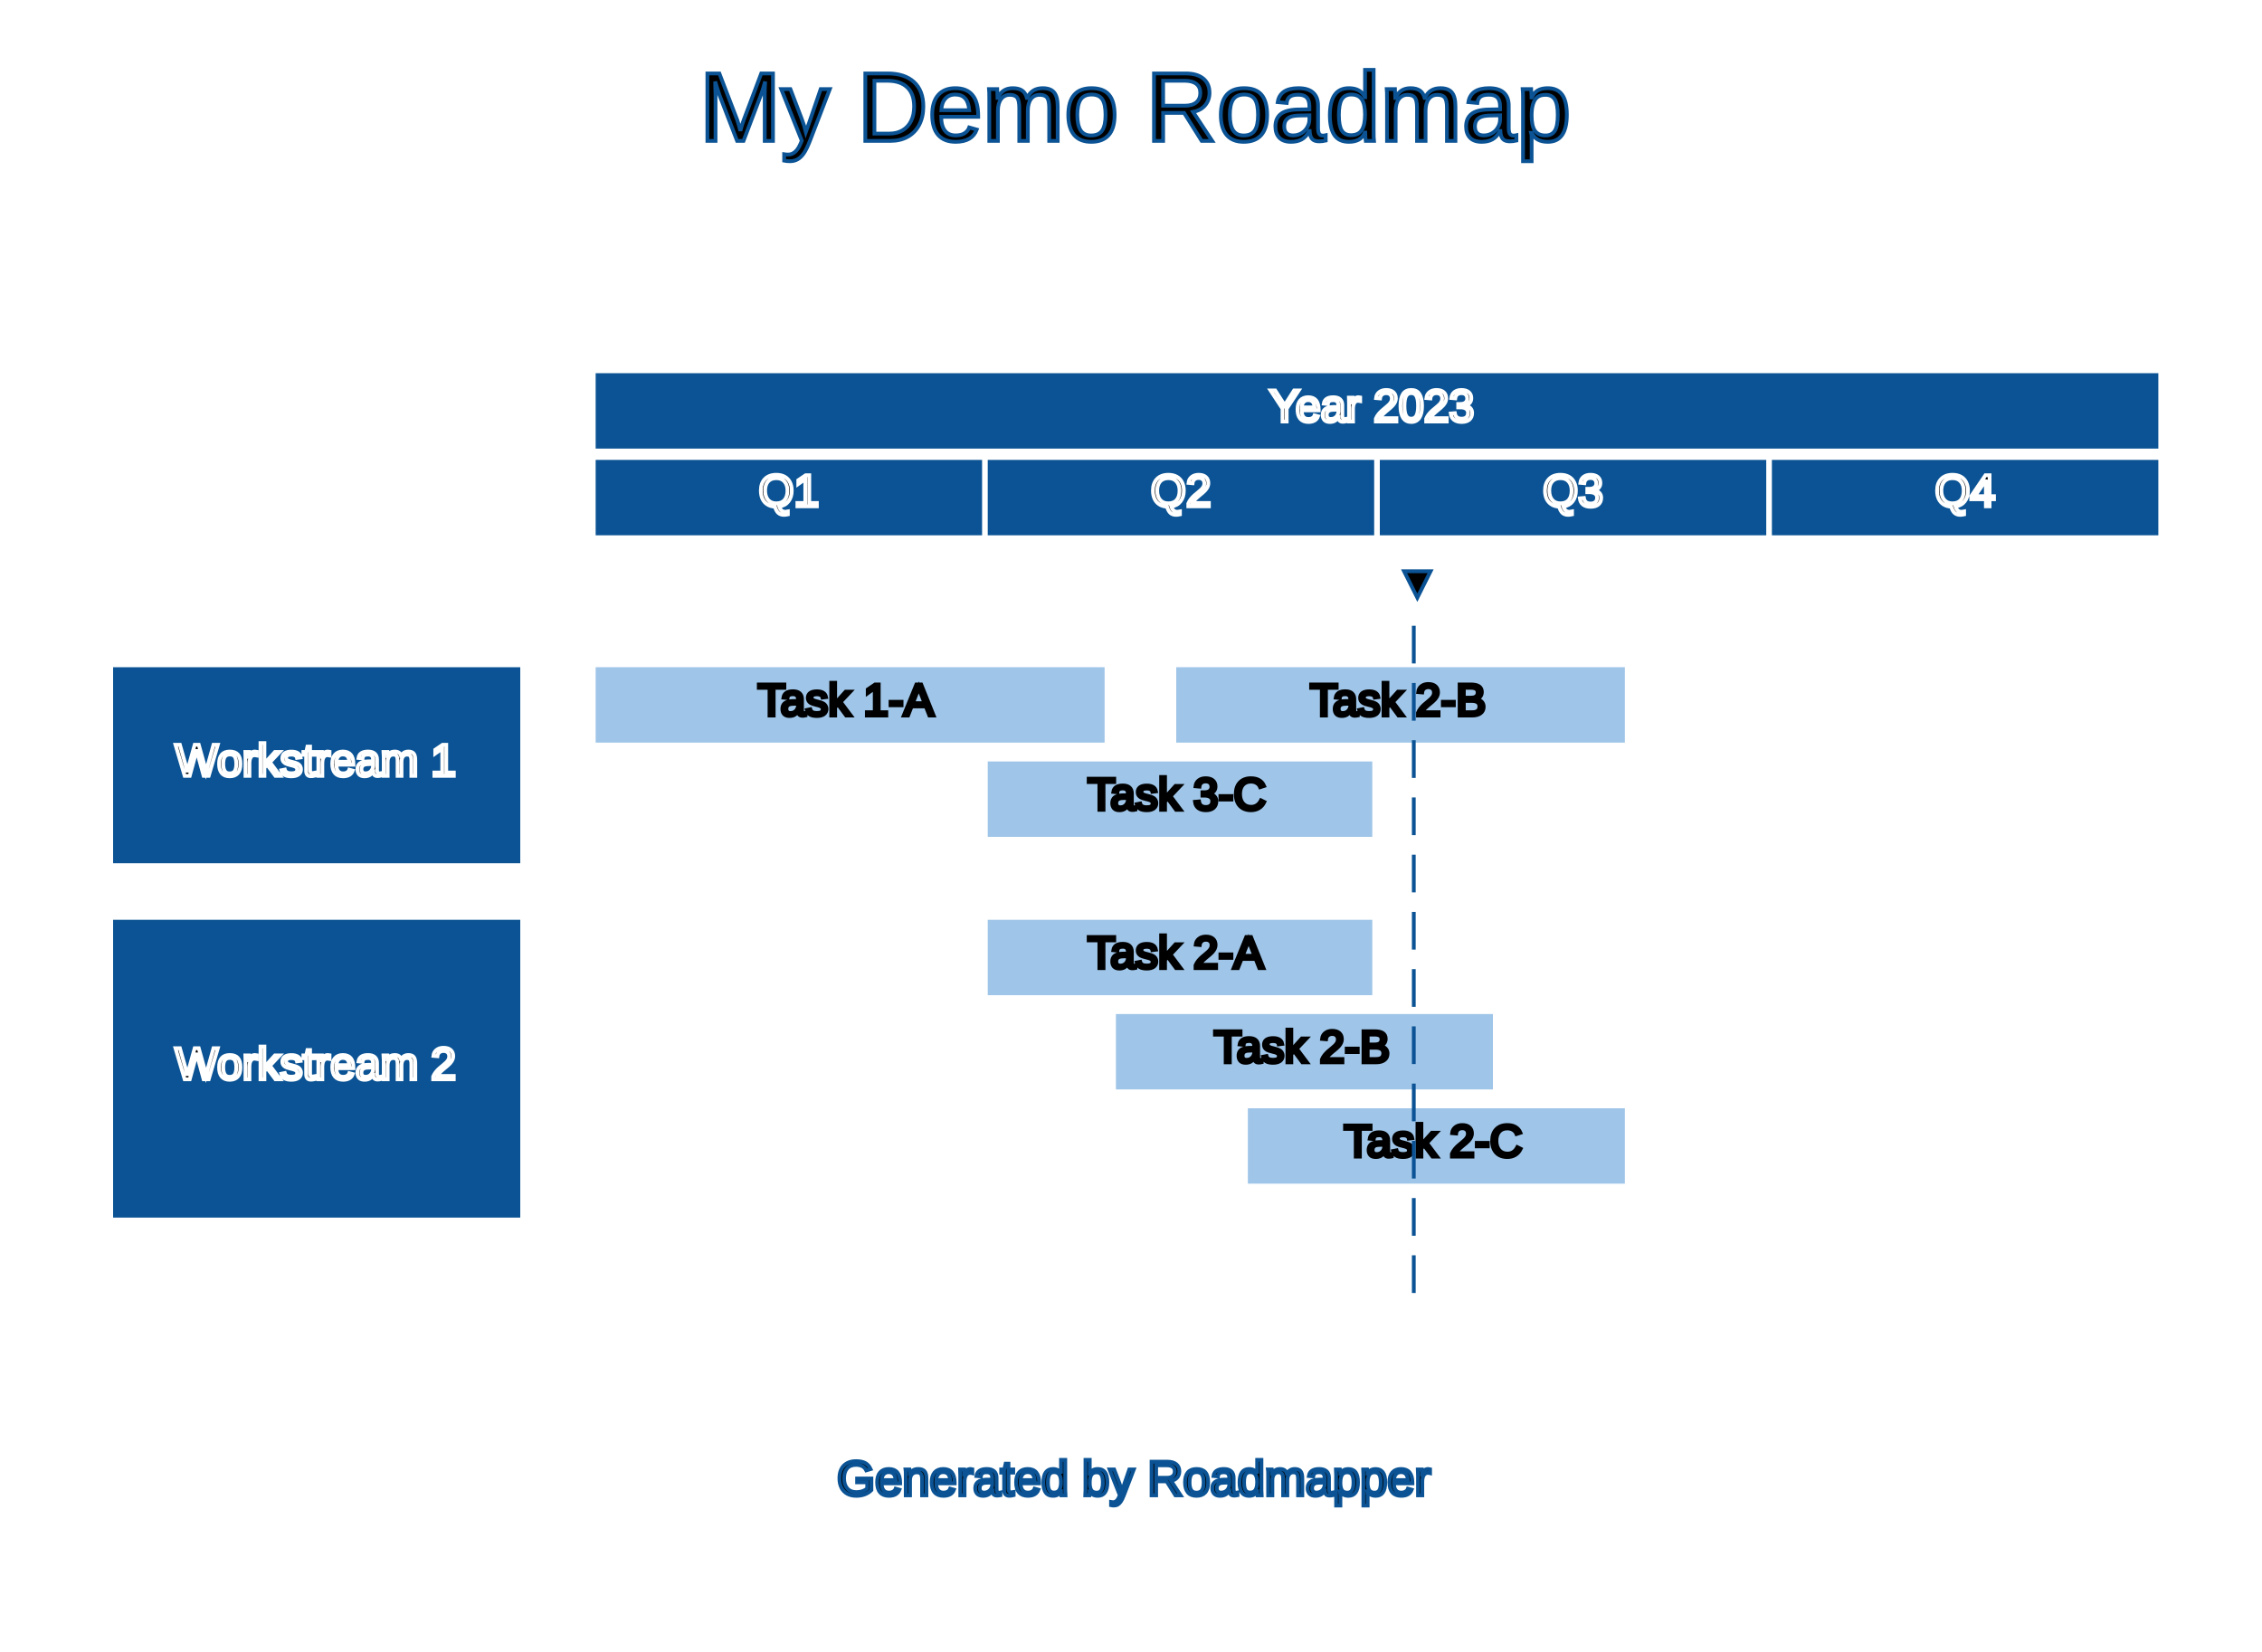
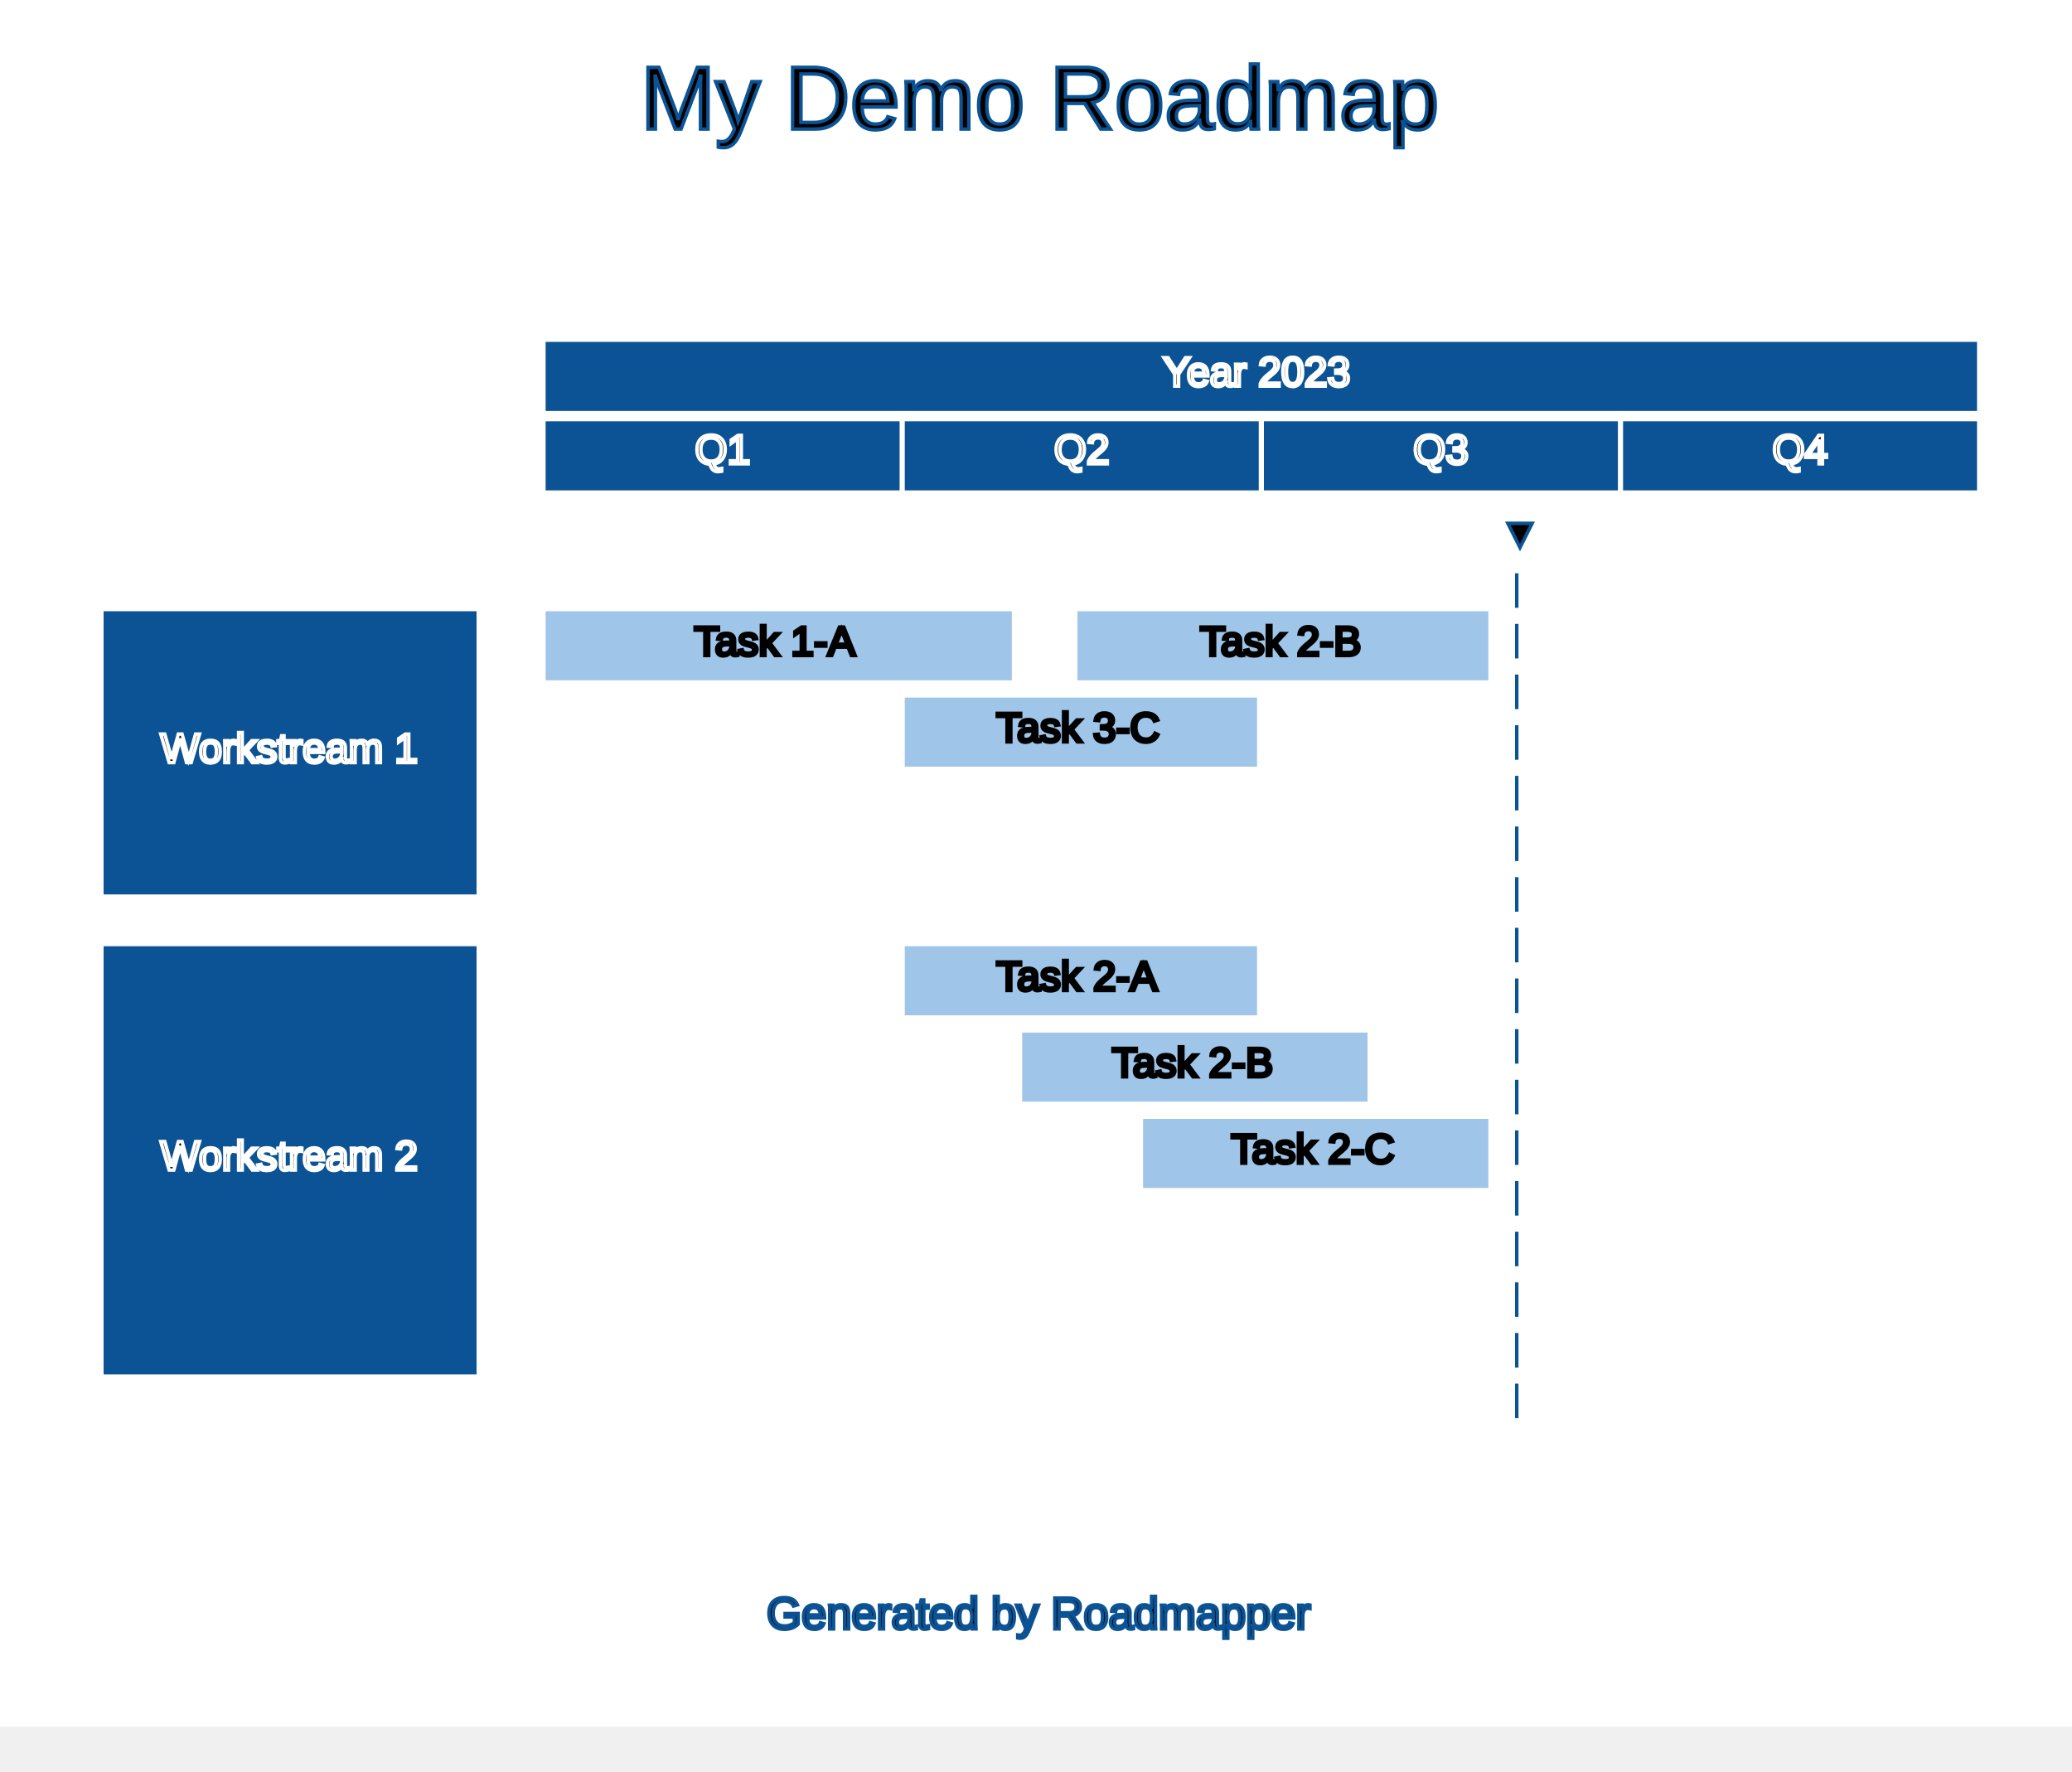
- <svg xmlns="http://www.w3.org/2000/svg" width="600" height="438" viewBox="0 0 600 438">
+ <svg xmlns="http://www.w3.org/2000/svg" width="600" height="513" viewBox="0 0 600 513">
  <defs>
</defs>
  <rect x="0" y="0" width="600" height="500" fill="#FFFFFF" />
  <text x="185.5" y="30" font-size="26" text-anchor="start" dominant-baseline="middle" font-family="Arial" stroke="#0B5394">My Demo Roadmap</text>
  <rect x="158.0" y="99" width="414.5" height="20" fill="#0B5394" />
  <text x="336.75" y="103.5" font-size="12" stroke="#FFFFFF" text-anchor="start" dominant-baseline="hanging" font-family="Arial">Year 2023</text>
  <rect x="158.0" y="122" width="102.5" height="20" fill="#0B5394" />
  <text x="201.25" y="126.0" font-size="12" stroke="#FFFFFF" text-anchor="start" dominant-baseline="hanging" font-family="Arial">Q1</text>
  <rect x="262.0" y="122" width="102.5" height="20" fill="#0B5394" />
  <text x="305.25" y="126.0" font-size="12" stroke="#FFFFFF" text-anchor="start" dominant-baseline="hanging" font-family="Arial">Q2</text>
  <rect x="366.0" y="122" width="102.5" height="20" fill="#0B5394" />
  <text x="409.25" y="126.0" font-size="12" stroke="#FFFFFF" text-anchor="start" dominant-baseline="hanging" font-family="Arial">Q3</text>
  <rect x="470.0" y="122" width="102.5" height="20" fill="#0B5394" />
  <text x="513.25" y="126.0" font-size="12" stroke="#FFFFFF" text-anchor="start" dominant-baseline="hanging" font-family="Arial">Q4</text>
-   <path d="M261.0,142 L261.0,333" width="1" fill="(230, 230, 230, 12750)" />
-   <path d="M365.0,142 L365.0,333" width="1" fill="(230, 230, 230, 12750)" />
-   <path d="M469.0,142 L469.0,333" width="1" fill="(230, 230, 230, 12750)" />
-   <rect x="30" y="177" width="108.0" height="52" fill="#0B5394" />
-   <text x="46.5" y="197.5" font-size="12" stroke="#FFFFFF" text-anchor="start" dominant-baseline="hanging" font-family="Arial">Workstream 1</text>
+   <path d="M261.0,142 L261.0,408" width="1" fill="(230, 230, 230, 12750)" />
+   <path d="M365.0,142 L365.0,408" width="1" fill="(230, 230, 230, 12750)" />
+   <path d="M469.0,142 L469.0,408" width="1" fill="(230, 230, 230, 12750)" />
+   <rect x="30" y="177" width="108.0" height="82" fill="#0B5394" />
+   <text x="46.5" y="212.5" font-size="12" stroke="#FFFFFF" text-anchor="start" dominant-baseline="hanging" font-family="Arial">Workstream 1</text>
  <rect x="158" y="177" width="135" height="20" fill="#9FC5E8" />
  <text x="201.0" y="181.5" font-size="12" stroke="#000000" text-anchor="start" dominant-baseline="hanging" font-family="Arial">Task 1-A</text>
  <rect x="312" y="177" width="119" height="20" fill="#9FC5E8" />
  <text x="347.5" y="181.5" font-size="12" stroke="#000000" text-anchor="start" dominant-baseline="hanging" font-family="Arial">Task 2-B</text>
  <rect x="262" y="202" width="102" height="20" fill="#9FC5E8" />
  <text x="288.5" y="206.5" font-size="12" stroke="#000000" text-anchor="start" dominant-baseline="hanging" font-family="Arial">Task 3-C</text>
-   <rect x="30" y="244" width="108.0" height="79" fill="#0B5394" />
-   <text x="46.5" y="278.0" font-size="12" stroke="#FFFFFF" text-anchor="start" dominant-baseline="hanging" font-family="Arial">Workstream 2</text>
-   <rect x="262" y="244" width="102" height="20" fill="#9FC5E8" />
-   <text x="288.5" y="248.5" font-size="12" stroke="#000000" text-anchor="start" dominant-baseline="hanging" font-family="Arial">Task 2-A</text>
-   <rect x="296" y="269" width="100" height="20" fill="#9FC5E8" />
-   <text x="322.0" y="273.5" font-size="12" stroke="#000000" text-anchor="start" dominant-baseline="hanging" font-family="Arial">Task 2-B</text>
-   <rect x="331" y="294" width="100" height="20" fill="#9FC5E8" />
-   <text x="356.5" y="298.5" font-size="12" stroke="#000000" text-anchor="start" dominant-baseline="hanging" font-family="Arial">Task 2-C</text>
-   <text x="370.011" y="155" font-size="12" text-anchor="start" dominant-baseline="middle" font-family="Arial" stroke="#0B5394">▼</text>
-   <path d="M375.011,166.0 L375.011,176.0" stroke="#0B5394" />
-   <path d="M375.011,181.182 L375.011,191.182" stroke="#0B5394" />
-   <path d="M375.011,196.364 L375.011,206.364" stroke="#0B5394" />
-   <path d="M375.011,211.545 L375.011,221.545" stroke="#0B5394" />
-   <path d="M375.011,226.727 L375.011,236.727" stroke="#0B5394" />
-   <path d="M375.011,241.909 L375.011,251.909" stroke="#0B5394" />
-   <path d="M375.011,257.091 L375.011,267.091" stroke="#0B5394" />
-   <path d="M375.011,272.273 L375.011,282.273" stroke="#0B5394" />
-   <path d="M375.011,287.455 L375.011,297.455" stroke="#0B5394" />
-   <path d="M375.011,302.636 L375.011,312.636" stroke="#0B5394" />
-   <path d="M375.011,317.818 L375.011,327.818" stroke="#0B5394" />
-   <path d="M375.011,333.0 L375.011,343.0" stroke="#0B5394" />
-   <text x="222.0" y="393" font-size="13" text-anchor="start" dominant-baseline="middle" font-family="Arial" stroke="#0B5394">Generated by Roadmapper</text>
+   <rect x="30" y="274" width="108.0" height="124" fill="#0B5394" />
+   <text x="46.5" y="330.5" font-size="12" stroke="#FFFFFF" text-anchor="start" dominant-baseline="hanging" font-family="Arial">Workstream 2</text>
+   <rect x="262" y="274" width="102" height="20" fill="#9FC5E8" />
+   <text x="288.5" y="278.5" font-size="12" stroke="#000000" text-anchor="start" dominant-baseline="hanging" font-family="Arial">Task 2-A</text>
+   <rect x="296" y="299" width="100" height="20" fill="#9FC5E8" />
+   <text x="322.0" y="303.5" font-size="12" stroke="#000000" text-anchor="start" dominant-baseline="hanging" font-family="Arial">Task 2-B</text>
+   <rect x="331" y="324" width="100" height="20" fill="#9FC5E8" />
+   <text x="356.5" y="328.5" font-size="12" stroke="#000000" text-anchor="start" dominant-baseline="hanging" font-family="Arial">Task 2-C</text>
+   <text x="434.214" y="155" font-size="12" text-anchor="start" dominant-baseline="middle" font-family="Arial" stroke="#0B5394">▼</text>
+   <path d="M439.214,166.0 L439.214,176.0" stroke="#0B5394" />
+   <path d="M439.214,180.667 L439.214,190.667" stroke="#0B5394" />
+   <path d="M439.214,195.333 L439.214,205.333" stroke="#0B5394" />
+   <path d="M439.214,210.0 L439.214,220.0" stroke="#0B5394" />
+   <path d="M439.214,224.667 L439.214,234.667" stroke="#0B5394" />
+   <path d="M439.214,239.333 L439.214,249.333" stroke="#0B5394" />
+   <path d="M439.214,254.0 L439.214,264.0" stroke="#0B5394" />
+   <path d="M439.214,268.667 L439.214,278.667" stroke="#0B5394" />
+   <path d="M439.214,283.333 L439.214,293.333" stroke="#0B5394" />
+   <path d="M439.214,298.0 L439.214,308.0" stroke="#0B5394" />
+   <path d="M439.214,312.667 L439.214,322.667" stroke="#0B5394" />
+   <path d="M439.214,327.333 L439.214,337.333" stroke="#0B5394" />
+   <path d="M439.214,342.0 L439.214,352.0" stroke="#0B5394" />
+   <path d="M439.214,356.667 L439.214,366.667" stroke="#0B5394" />
+   <path d="M439.214,371.333 L439.214,381.333" stroke="#0B5394" />
+   <path d="M439.214,386.0 L439.214,396.0" stroke="#0B5394" />
+   <path d="M439.214,400.667 L439.214,410.667" stroke="#0B5394" />
+   <text x="222.0" y="468" font-size="13" text-anchor="start" dominant-baseline="middle" font-family="Arial" stroke="#0B5394">Generated by Roadmapper</text>
</svg>
